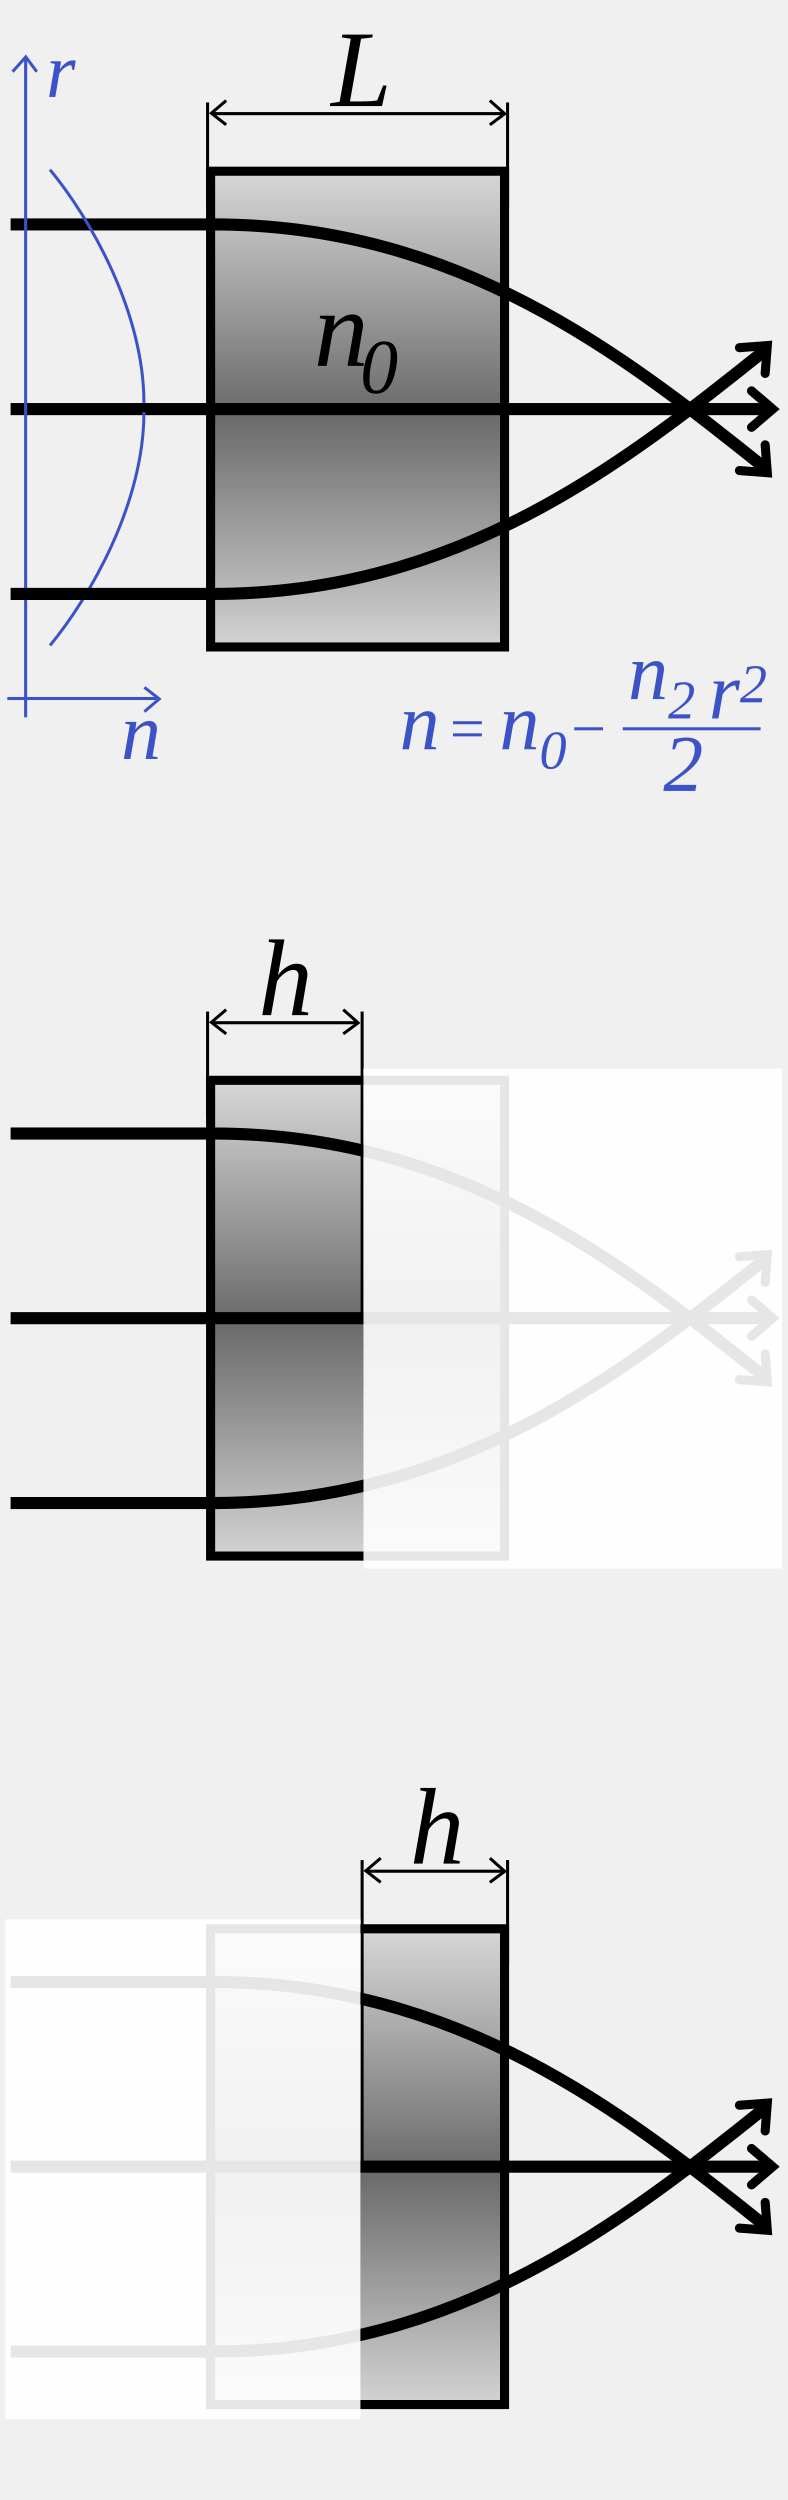
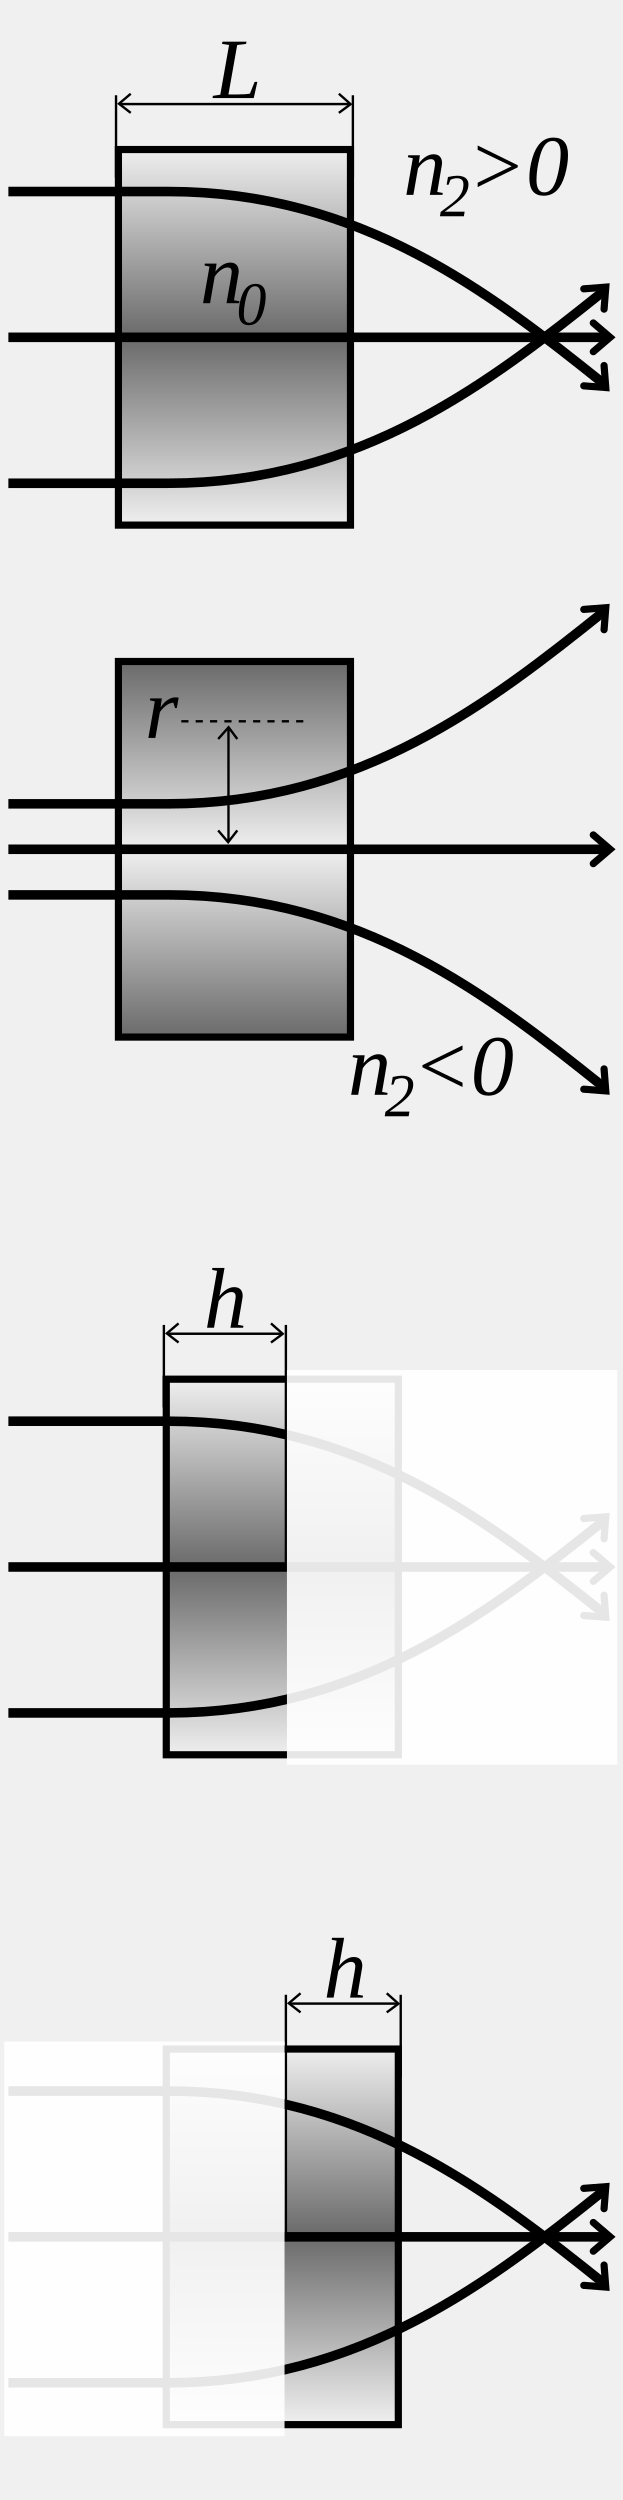
- <svg xmlns="http://www.w3.org/2000/svg" xmlns:xlink="http://www.w3.org/1999/xlink" version="1.0" width="260" height="825" id="svg5484">
+ <svg xmlns="http://www.w3.org/2000/svg" xmlns:xlink="http://www.w3.org/1999/xlink" version="1.0" width="260" height="1045" id="svg5484">
  <defs id="defs5486">
+     <linearGradient id="linearGradient1015">
+       <stop id="stop1009" offset="0" style="stop-color:#f0f0f0;stop-opacity:1" />
+       <stop style="stop-color:#6a6a6a;stop-opacity:1;" offset="0.5" id="stop1011" />
+       <stop id="stop1013" offset="1" style="stop-color:#f0f0f0;stop-opacity:1" />
+     </linearGradient>
+     <linearGradient id="linearGradient1007">
+       <stop id="stop1001" offset="0" style="stop-color:#f0f0f0;stop-opacity:1" />
+       <stop style="stop-color:#6a6a6a;stop-opacity:1;" offset="0.5" id="stop1003" />
+       <stop id="stop1005" offset="1" style="stop-color:#f0f0f0;stop-opacity:1" />
+     </linearGradient>
+     <linearGradient id="linearGradient999">
+       <stop id="stop993" offset="0" style="stop-color:#6a6a6a;stop-opacity:1" />
+       <stop style="stop-color:#f0f0f0;stop-opacity:1" offset="0.5" id="stop995" />
+       <stop id="stop997" offset="1" style="stop-color:#6a6a6a;stop-opacity:1" />
+     </linearGradient>
    <marker orient="auto" refY="0" refX="0" id="Arrow1Mend" style="overflow:visible">
      <path id="path6277" d="M 0,0 5,-5 -12.5,0 5,5 Z" style="fill-rule:evenodd;stroke:#000000;stroke-width:1pt;marker-start:none" transform="matrix(-0.4,0,0,-0.4,-4,0)" />
    </marker>
    <marker orient="auto" refY="0" refX="0" id="Arrow2Send" style="overflow:visible">
      <path id="path6301" style="font-size:12px;fill-rule:evenodd;stroke-width:0.625;stroke-linejoin:round" d="M 8.719,4.034 -2.207,0.016 8.719,-4.002 c -1.745,2.372 -1.735,5.617 -6e-7,8.035 z" transform="matrix(-0.3,0,0,-0.3,0.69,0)" />
    </marker>
    <linearGradient id="linearGradient5503">
-       <stop style="stop-color:#6a6a6a;stop-opacity:0;" offset="0" id="stop5505" />
+       <stop style="stop-color:#f0f0f0;stop-opacity:1" offset="0" id="stop5505" />
      <stop id="stop5511" offset="0.5" style="stop-color:#6a6a6a;stop-opacity:1;" />
-       <stop style="stop-color:#6a6a6a;stop-opacity:0;" offset="1" id="stop5507" />
+       <stop style="stop-color:#f0f0f0;stop-opacity:1" offset="1" id="stop5507" />
    </linearGradient>
    <marker refX="0" refY="0" orient="auto" id="Arrow1Send" style="overflow:visible">
      <path d="M 0,0 5,-5 -12.5,0 5,5 Z" transform="matrix(-0.2,0,0,-0.2,-1.2,0)" id="path3299" style="fill-rule:evenodd;stroke:#000000;stroke-width:1pt;marker-start:none" />
    </marker>
    <marker refX="0" refY="0" orient="auto" id="TriangleInM" style="overflow:visible">
      <path d="M 5.77,0 -2.88,5 V -5 Z" transform="scale(-0.4)" id="path3240" style="fill-rule:evenodd;stroke:#000000;stroke-width:1pt;marker-start:none" />
    </marker>
    <marker refX="0" refY="0" orient="auto" id="TriangleOutS" style="overflow:visible">
      <path d="M 5.77,0 -2.88,5 V -5 Z" transform="scale(0.2)" id="path3252" style="fill-rule:evenodd;stroke:#000000;stroke-width:1pt;marker-start:none" />
    </marker>
    <marker refX="0" refY="0" orient="auto" id="TriangleOutM" style="overflow:visible">
      <path d="M 5.77,0 -2.88,5 V -5 Z" transform="scale(0.4)" id="path3249" style="fill-rule:evenodd;stroke:#000000;stroke-width:1pt;marker-start:none" />
    </marker>
-     <linearGradient xlink:href="#linearGradient5503" id="linearGradient5509" x1="75.629" y1="31.471" x2="75.629" y2="227.714" gradientUnits="userSpaceOnUse" gradientTransform="matrix(0.8290598,0,0,1,53.33333,162)" />
-     <linearGradient xlink:href="#linearGradient5503" id="linearGradient3745" gradientUnits="userSpaceOnUse" gradientTransform="matrix(0.8290598,0,0,1,53.33333,442)" x1="75.629" y1="31.471" x2="75.629" y2="227.714" />
-     <linearGradient xlink:href="#linearGradient5503" id="linearGradient3793" gradientUnits="userSpaceOnUse" gradientTransform="matrix(0.8290598,0,0,1,53.33333,742)" x1="75.629" y1="31.471" x2="75.629" y2="227.714" />
+     <linearGradient xlink:href="#linearGradient999" id="linearGradient5509" x1="75.629" y1="49.471" x2="75.629" y2="206.714" gradientUnits="userSpaceOnUse" gradientTransform="matrix(0.8290598,0,0,1,33.33333,227)" />
+     <linearGradient xlink:href="#linearGradient1015" id="linearGradient3745" gradientUnits="userSpaceOnUse" gradientTransform="matrix(0.8290598,0,0,1,53.33333,442)" x1="75.629" y1="49.149" x2="75.629" y2="207.208" />
+     <linearGradient xlink:href="#linearGradient5503" id="linearGradient3793" gradientUnits="userSpaceOnUse" gradientTransform="matrix(0.8290598,0,0,1,53.33333,742)" x1="75.629" y1="48.442" x2="75.629" y2="206.501" />
+     <linearGradient xlink:href="#linearGradient1007" id="linearGradient1054" gradientUnits="userSpaceOnUse" gradientTransform="matrix(0.8290598,0,0,1,33.33333,13)" x1="75.629" y1="48.971" x2="75.629" y2="206.714" />
  </defs>
-   <g id="g4774" transform="translate(0,-155)">
-     <rect width="97" height="157" x="69.5" y="211.5" id="rect5508" style="fill:url(#linearGradient5509);fill-opacity:1;stroke:#000000;stroke-width:3;stroke-linecap:butt;stroke-linejoin:miter;stroke-miterlimit:4;stroke-dasharray:none;stroke-dashoffset:0;stroke-opacity:1" />
-     <path d="M 3.5,290 H 253.923" id="path5494" style="fill:none;stroke:#000000;stroke-width:4;stroke-linecap:butt;stroke-linejoin:miter;stroke-miterlimit:4;stroke-dasharray:none;stroke-opacity:1;marker-end:none" />
-     <path d="m 167.5,188.818 v 34.469" id="path5502" style="fill:none;stroke:#000000;stroke-width:1;stroke-linecap:butt;stroke-linejoin:miter;stroke-miterlimit:4;stroke-dasharray:none;stroke-opacity:1" />
-     <path d="M 70.414,192.5 H 165.882" id="path5504" style="fill:none;stroke:#000000;stroke-width:1.022px;stroke-linecap:butt;stroke-linejoin:miter;stroke-opacity:1;marker-start:none;marker-end:none" />
-     <path d="m 161.645,188.182 4.909,4.364 -4.909,3.636 m -87.002,-8 -4.909,4.182 4.909,3.818" id="path6215" style="fill:none;stroke:#000000;stroke-width:1px;stroke-linecap:butt;stroke-linejoin:miter;stroke-opacity:1" />
-     <text transform="scale(0.9874311,1.012729)" x="15.407" y="184.632" id="text6221" xml:space="preserve" style="font-style:italic;font-variant:normal;font-weight:normal;font-stretch:normal;font-size:7.021px;line-height:0%;font-family:'Times New Roman';-inkscape-font-specification:'Times New Roman Italic';text-align:start;writing-mode:lr-tb;text-anchor:start;fill:#3c53c8;fill-opacity:1;stroke:none">
-       <tspan x="15.407" y="184.632" id="tspan6223" style="font-size:25.277px;fill:#3c53c8;fill-opacity:1">r</tspan>
-     </text>
-     <text x="109.255" y="189.994" id="text6225" xml:space="preserve" style="font-style:italic;font-variant:normal;font-weight:normal;font-stretch:normal;font-size:10px;line-height:0%;font-family:'Times New Roman';-inkscape-font-specification:'Times New Roman Italic';text-align:start;writing-mode:lr-tb;text-anchor:start;fill:#000000;fill-opacity:1;stroke:none">
-       <tspan x="109.255" y="189.994" id="tspan6227" style="font-size:36px">L</tspan>
-     </text>
-     <path style="fill:none;stroke:#000000;stroke-width:4;stroke-linecap:butt;stroke-linejoin:miter;stroke-miterlimit:4;stroke-dasharray:none;stroke-opacity:1;marker-end:none" id="path5497" d="m 3.5,229.062 h 66.798 c 80.535,0 134.876,42.592 181.625,79.989" />
-     <path style="fill:none;stroke:#000000;stroke-width:1;stroke-linecap:butt;stroke-linejoin:miter;stroke-miterlimit:4;stroke-dasharray:none;stroke-opacity:1" id="path5501" d="m 68.5,188.818 v 34.469" />
-     <path style="fill:none;stroke:#000000;stroke-width:3;stroke-linecap:round;stroke-linejoin:miter;stroke-miterlimit:4;stroke-dasharray:none;stroke-opacity:1;marker-end:none" id="path7872" d="m 248,296 7,-6 -7,-6" />
-     <path d="m 252.503,278.219 0.707,-9.192 -9.192,0.707" id="path7874" style="fill:none;stroke:#000000;stroke-width:3;stroke-linecap:round;stroke-linejoin:miter;stroke-miterlimit:4;stroke-dasharray:none;stroke-opacity:1;marker-end:none" />
-     <path style="fill:none;stroke:#000000;stroke-width:3;stroke-linecap:round;stroke-linejoin:miter;stroke-miterlimit:4;stroke-dasharray:none;stroke-opacity:1;marker-end:none" id="path7876" d="m 252.503,301.798 0.707,9.192 -9.192,-0.707" />
-     <path id="path7878" d="m 47.5,288 c 0,-30.031 -17.713,-60.922 -31,-77" style="fill:none;stroke:#3c53c8;stroke-width:1px;stroke-linecap:butt;stroke-linejoin:miter;stroke-opacity:1" />
-     <path style="fill:none;stroke:#3c53c8;stroke-width:1px;stroke-linecap:butt;stroke-linejoin:miter;stroke-opacity:1" d="m 47.5,291 c 0,30.031 -17.713,60.922 -31,77" id="path7880" />
-     <path style="fill:none;stroke:#3c53c8;stroke-width:1.022px;stroke-linecap:butt;stroke-linejoin:miter;stroke-opacity:1;marker-start:none;marker-end:none" id="path7882" d="M 8.462,391.724 V 174.444" />
-     <path style="fill:none;stroke:#3c53c8;stroke-width:1px;stroke-linecap:butt;stroke-linejoin:miter;stroke-opacity:1" id="path7884" d="m 4.144,178.681 4.364,-4.909 3.636,4.909" />
-     <path d="M 51.686,385.51 H 2.406" id="path7886" style="fill:none;stroke:#3c53c8;stroke-width:1.022px;stroke-linecap:butt;stroke-linejoin:miter;stroke-opacity:1;marker-start:none;marker-end:none" />
-     <path d="m 47.645,389.828 4.909,-4.182 -4.909,-3.818" id="path7888" style="fill:none;stroke:#3c53c8;stroke-width:1px;stroke-linecap:butt;stroke-linejoin:miter;stroke-opacity:1" />
-     <text transform="scale(0.9947329,1.005295)" style="font-style:italic;font-variant:normal;font-weight:normal;font-stretch:normal;font-size:7.363px;line-height:0%;font-family:'Times New Roman';-inkscape-font-specification:'Times New Roman Italic';text-align:start;writing-mode:lr-tb;text-anchor:start;fill:#3c53c8;fill-opacity:1;stroke:none" xml:space="preserve" id="text7890" y="403.325" x="40.157">
-       <tspan style="font-size:26.507px;fill:#3c53c8;fill-opacity:1" id="tspan7892" y="403.325" x="40.157">n</tspan>
-     </text>
-     <g transform="translate(39.59798,160.7071)" id="g7902">
-       <text x="64" y="115.023" id="text7894" xml:space="preserve" style="font-style:italic;font-variant:normal;font-weight:normal;font-stretch:normal;font-size:10px;line-height:0%;font-family:'Times New Roman';-inkscape-font-specification:'Times New Roman Italic';text-align:start;writing-mode:lr-tb;text-anchor:start;fill:#000000;fill-opacity:1;stroke:none">
-         <tspan x="64" y="115.023" id="tspan7896" style="font-size:36px">n</tspan>
-       </text>
-       <text transform="scale(0.9874311,1.012729)" x="80.303" y="122.413" id="text7898" xml:space="preserve" style="font-style:italic;font-variant:normal;font-weight:normal;font-stretch:normal;font-size:7.021px;line-height:0%;font-family:'Times New Roman';-inkscape-font-specification:'Times New Roman Italic';text-align:start;writing-mode:lr-tb;text-anchor:start;fill:#000000;fill-opacity:1;stroke:none">
-         <tspan x="80.303" y="122.413" id="tspan7900" style="font-size:25.277px">0</tspan>
-       </text>
-     </g>
-     <path d="M 3.5,351 H 70.298 C 150.832,351 205.173,308.408 251.923,271.011" id="path7919" style="fill:none;stroke:#000000;stroke-width:4;stroke-linecap:butt;stroke-linejoin:miter;stroke-miterlimit:4;stroke-dasharray:none;stroke-opacity:1;marker-end:none" />
-     <g transform="translate(0,100)" id="g3298">
-       <text x="132.585" y="300.654" id="text3049" xml:space="preserve" style="font-style:italic;font-variant:normal;font-weight:normal;font-stretch:normal;font-size:7.363px;line-height:0%;font-family:'Times New Roman';-inkscape-font-specification:'Times New Roman Italic';text-align:start;writing-mode:lr-tb;text-anchor:start;fill:#3c53c8;fill-opacity:1;stroke:none" transform="scale(0.9947329,1.005295)">
-         <tspan dx="0 0 0 0 0 0" dy="0 0 0 0 0 10.253" x="132.585" y="300.654" id="tspan3051" style="font-size:26.507px;fill:#3c53c8;fill-opacity:1">n   n<tspan dy="6.364" id="tspan3053" style="font-style:italic;font-variant:normal;font-weight:normal;font-stretch:normal;font-size:18px;line-height:125%;font-family:'Times New Roman';-inkscape-font-specification:'Times New Roman, Italic';text-align:start;writing-mode:lr-tb;text-anchor:start">0</tspan>
-         </tspan>
-       </text>
-       <text transform="scale(0.9947329,1.005295)" style="font-style:italic;font-variant:normal;font-weight:normal;font-stretch:normal;font-size:7.363px;line-height:0%;font-family:'Times New Roman';-inkscape-font-specification:'Times New Roman Italic';text-align:start;writing-mode:lr-tb;text-anchor:start;fill:#3c53c8;fill-opacity:1;stroke:none" xml:space="preserve" id="text3055" y="285.608" x="208.376">
-         <tspan style="font-size:26.507px;fill:#3c53c8;fill-opacity:1" id="tspan3057" y="285.608" x="208.376" dy="-1.414 10.607 0 -6.718 -5.657" dx="0 0.354">n<tspan style="font-style:italic;font-variant:normal;font-weight:normal;font-stretch:normal;font-size:18px;line-height:125%;font-family:'Times New Roman';-inkscape-font-specification:'Times New Roman, Italic';text-align:start;writing-mode:lr-tb;text-anchor:start" id="tspan3059" dy="6.364">2 </tspan>r<tspan style="font-style:italic;font-variant:normal;font-weight:normal;font-stretch:normal;font-size:18px;line-height:125%;font-family:'Times New Roman';-inkscape-font-specification:'Times New Roman, Italic';text-align:start;writing-mode:lr-tb;text-anchor:start" id="tspan3061" dy="-5.303">2</tspan>
-         </tspan>
-       </text>
-       <path id="path3063" d="M 205.5,295.5 H 251" style="fill:none;stroke:#3c53c8;stroke-width:1px;stroke-linecap:butt;stroke-linejoin:miter;stroke-opacity:1" />
-       <text transform="scale(0.9947329,1.005295)" style="font-style:italic;font-variant:normal;font-weight:normal;font-stretch:normal;font-size:7.363px;line-height:0%;font-family:'Times New Roman';-inkscape-font-specification:'Times New Roman Italic';text-align:start;writing-mode:lr-tb;text-anchor:start;fill:#3c53c8;fill-opacity:1;stroke:none" xml:space="preserve" id="text3065" y="314.346" x="220.046">
-         <tspan style="font-size:26.507px;fill:#3c53c8;fill-opacity:1" id="tspan3067" y="314.346" x="220.046">2</tspan>
-       </text>
-       <path style="fill:none;stroke:#3c53c8;stroke-width:1px;stroke-linecap:butt;stroke-linejoin:miter;stroke-opacity:1" d="M 189.5,295.5 H 199" id="path3069" />
-       <path id="path3071" d="M 149.5,297.5 H 159" style="fill:none;stroke:#3c53c8;stroke-width:1px;stroke-linecap:butt;stroke-linejoin:miter;stroke-opacity:1" />
-       <path style="fill:none;stroke:#3c53c8;stroke-width:1px;stroke-linecap:butt;stroke-linejoin:miter;stroke-opacity:1" d="M 149.5,293.5 H 159" id="path3073" />
-     </g>
-   </g>
-   <g id="g4730" transform="translate(0,-135)">
+   <rect style="fill:url(#linearGradient5509);fill-opacity:1;stroke:#000000;stroke-width:3;stroke-linecap:butt;stroke-linejoin:miter;stroke-miterlimit:4;stroke-dasharray:none;stroke-dashoffset:0;stroke-opacity:1" id="rect5508" y="276.5" x="49.5" height="157" width="97" />
+   <path style="fill:none;stroke:#000000;stroke-width:4;stroke-linecap:butt;stroke-linejoin:miter;stroke-miterlimit:4;stroke-dasharray:none;stroke-opacity:1;marker-end:none" id="path5494" d="M 3.5,355 H 253.923" />
+   <path d="m 3.5,374.062 h 66.798 c 80.535,0 134.876,42.592 181.625,79.989" id="path5497" style="fill:none;stroke:#000000;stroke-width:4;stroke-linecap:butt;stroke-linejoin:miter;stroke-miterlimit:4;stroke-dasharray:none;stroke-opacity:1;marker-end:none" />
+   <path d="m 248,361 7,-6 -7,-6" id="path7872" style="fill:none;stroke:#000000;stroke-width:3;stroke-linecap:round;stroke-linejoin:miter;stroke-miterlimit:4;stroke-dasharray:none;stroke-opacity:1;marker-end:none" />
+   <path style="fill:none;stroke:#000000;stroke-width:3;stroke-linecap:round;stroke-linejoin:miter;stroke-miterlimit:4;stroke-dasharray:none;stroke-opacity:1;marker-end:none" id="path7874" d="m 252.503,263.219 0.707,-9.192 -9.192,0.707" />
+   <path d="m 252.503,446.798 0.707,9.192 -9.192,-0.707" id="path7876" style="fill:none;stroke:#000000;stroke-width:3;stroke-linecap:round;stroke-linejoin:miter;stroke-miterlimit:4;stroke-dasharray:none;stroke-opacity:1;marker-end:none" />
+   <path style="fill:none;stroke:#000000;stroke-width:4;stroke-linecap:butt;stroke-linejoin:miter;stroke-miterlimit:4;stroke-dasharray:none;stroke-opacity:1;marker-end:none" id="path7919" d="M 3.5,336 H 70.298 C 150.832,336 205.173,293.408 251.923,256.011" />
+   <g id="g4730" transform="translate(0,85)">
    <rect style="fill:url(#linearGradient3745);fill-opacity:1;stroke:#000000;stroke-width:3;stroke-linecap:butt;stroke-linejoin:miter;stroke-miterlimit:4;stroke-dasharray:none;stroke-dashoffset:0;stroke-opacity:1" id="rect3699" y="491.5" x="69.5" height="157" width="97" />
    <path style="fill:none;stroke:#000000;stroke-width:4;stroke-linecap:butt;stroke-linejoin:miter;stroke-miterlimit:4;stroke-dasharray:none;stroke-opacity:1;marker-end:none" id="path3701" d="M 3.5,570 H 253.923" />
    <path style="fill:none;stroke:#000000;stroke-width:1;stroke-linecap:butt;stroke-linejoin:miter;stroke-miterlimit:4;stroke-dasharray:none;stroke-opacity:1" id="path3703" d="M 119.5,468.818 V 569.287" />
    <path style="fill:none;stroke:#000000;stroke-width:1.022px;stroke-linecap:butt;stroke-linejoin:miter;stroke-opacity:1;marker-start:none;marker-end:none" id="path3705" d="M 70.414,472.5 H 117.882" />
    <path style="fill:none;stroke:#000000;stroke-width:1px;stroke-linecap:butt;stroke-linejoin:miter;stroke-opacity:1" id="path3707" d="m 113.267,468.182 4.909,4.364 -4.909,3.636 m -38.624,-8 -4.909,4.182 4.909,3.818" />
    <text style="font-style:italic;font-variant:normal;font-weight:normal;font-stretch:normal;font-size:10px;line-height:0%;font-family:'Times New Roman';-inkscape-font-specification:'Times New Roman Italic';text-align:start;writing-mode:lr-tb;text-anchor:start;fill:#000000;fill-opacity:1;stroke:none" xml:space="preserve" id="text3713" y="469.994" x="85.255">
      <tspan style="font-size:36px" id="tspan3715" y="469.994" x="85.255">h</tspan>
    </text>
    <path d="m 3.5,509.062 h 66.798 c 80.535,0 134.876,42.592 181.625,79.989" id="path3717" style="fill:none;stroke:#000000;stroke-width:4;stroke-linecap:butt;stroke-linejoin:miter;stroke-miterlimit:4;stroke-dasharray:none;stroke-opacity:1;marker-end:none" />
    <path d="m 68.5,468.818 v 34.469" id="path3719" style="fill:none;stroke:#000000;stroke-width:1;stroke-linecap:butt;stroke-linejoin:miter;stroke-miterlimit:4;stroke-dasharray:none;stroke-opacity:1" />
    <path d="m 248,576 7,-6 -7,-6" id="path3721" style="fill:none;stroke:#000000;stroke-width:3;stroke-linecap:round;stroke-linejoin:miter;stroke-miterlimit:4;stroke-dasharray:none;stroke-opacity:1;marker-end:none" />
    <path style="fill:none;stroke:#000000;stroke-width:3;stroke-linecap:round;stroke-linejoin:miter;stroke-miterlimit:4;stroke-dasharray:none;stroke-opacity:1;marker-end:none" id="path3723" d="m 252.503,558.219 0.707,-9.192 -9.192,0.707" />
    <path d="m 252.503,581.798 0.707,9.192 -9.192,-0.707" id="path3725" style="fill:none;stroke:#000000;stroke-width:3;stroke-linecap:round;stroke-linejoin:miter;stroke-miterlimit:4;stroke-dasharray:none;stroke-opacity:1;marker-end:none" />
    <path style="fill:none;stroke:#000000;stroke-width:4;stroke-linecap:butt;stroke-linejoin:miter;stroke-miterlimit:4;stroke-dasharray:none;stroke-opacity:1;marker-end:none" id="path3743" d="M 3.5,631 H 70.298 C 150.832,631 205.173,588.408 251.923,551.011" />
    <rect y="487.673" x="119.947" height="164.962" width="138.11" id="rect5207" style="fill:#ffffff;fill-opacity:0.902;stroke:none" />
  </g>
-   <g id="g4714" transform="translate(0,-155)">
+   <g id="g4714" transform="translate(0,65)">
    <rect width="97" height="157" x="69.5" y="791.5" id="rect3747" style="fill:url(#linearGradient3793);fill-opacity:1;stroke:#000000;stroke-width:3;stroke-linecap:butt;stroke-linejoin:miter;stroke-miterlimit:4;stroke-dasharray:none;stroke-dashoffset:0;stroke-opacity:1" />
    <path d="M 3.5,870 H 253.923" id="path3749" style="fill:none;stroke:#000000;stroke-width:4;stroke-linecap:butt;stroke-linejoin:miter;stroke-miterlimit:4;stroke-dasharray:none;stroke-opacity:1;marker-end:none" />
    <path d="m 167.5,768.818 v 34.469" id="path3751" style="fill:none;stroke:#000000;stroke-width:1;stroke-linecap:butt;stroke-linejoin:miter;stroke-miterlimit:4;stroke-dasharray:none;stroke-opacity:1" />
    <path d="m 121.132,772.5 h 44.75" id="path3753" style="fill:none;stroke:#000000;stroke-width:1.022px;stroke-linecap:butt;stroke-linejoin:miter;stroke-opacity:1;marker-start:none;marker-end:none" />
    <path d="m 161.645,768.182 4.909,4.364 -4.909,3.636 m -36.017,-8 -4.909,4.182 4.909,3.818" id="path3755" style="fill:none;stroke:#000000;stroke-width:1px;stroke-linecap:butt;stroke-linejoin:miter;stroke-opacity:1" />
    <text x="135.255" y="769.994" id="text3761" xml:space="preserve" style="font-style:italic;font-variant:normal;font-weight:normal;font-stretch:normal;font-size:10px;line-height:0%;font-family:'Times New Roman';-inkscape-font-specification:'Times New Roman Italic';text-align:start;writing-mode:lr-tb;text-anchor:start;fill:#000000;fill-opacity:1;stroke:none">
      <tspan x="135.255" y="769.994" id="tspan3763" style="font-size:36px">h</tspan>
    </text>
    <path style="fill:none;stroke:#000000;stroke-width:4;stroke-linecap:butt;stroke-linejoin:miter;stroke-miterlimit:4;stroke-dasharray:none;stroke-opacity:1;marker-end:none" id="path3765" d="m 3.5,809.062 h 66.798 c 80.535,0 134.876,42.592 181.625,79.989" />
    <path style="fill:none;stroke:#000000;stroke-width:3;stroke-linecap:round;stroke-linejoin:miter;stroke-miterlimit:4;stroke-dasharray:none;stroke-opacity:1;marker-end:none" id="path3769" d="m 248,876 7,-6 -7,-6" />
    <path d="m 252.503,858.219 0.707,-9.192 -9.192,0.707" id="path3771" style="fill:none;stroke:#000000;stroke-width:3;stroke-linecap:round;stroke-linejoin:miter;stroke-miterlimit:4;stroke-dasharray:none;stroke-opacity:1;marker-end:none" />
    <path style="fill:none;stroke:#000000;stroke-width:3;stroke-linecap:round;stroke-linejoin:miter;stroke-miterlimit:4;stroke-dasharray:none;stroke-opacity:1;marker-end:none" id="path3773" d="m 252.503,881.798 0.707,9.192 -9.192,-0.707" />
    <path d="M 3.5,931 H 70.298 C 150.832,931 205.173,888.408 251.923,851.011" id="path3791" style="fill:none;stroke:#000000;stroke-width:4;stroke-linecap:butt;stroke-linejoin:miter;stroke-miterlimit:4;stroke-dasharray:none;stroke-opacity:1;marker-end:none" />
    <path d="M 119.5,768.818 V 869.287" id="path3795" style="fill:none;stroke:#000000;stroke-width:1;stroke-linecap:butt;stroke-linejoin:miter;stroke-miterlimit:4;stroke-dasharray:none;stroke-opacity:1" />
    <rect style="fill:#ffffff;fill-opacity:0.902;stroke:none" id="rect4113" width="117.164" height="164.962" x="1.771" y="788.359" />
  </g>
+   <rect width="97" height="157" x="49.5" y="62.5" id="rect1018" style="fill:url(#linearGradient1054);fill-opacity:1;stroke:#000000;stroke-width:3;stroke-linecap:butt;stroke-linejoin:miter;stroke-miterlimit:4;stroke-dasharray:none;stroke-dashoffset:0;stroke-opacity:1" />
+   <path d="M 3.5,141 H 253.923" id="path1020" style="fill:none;stroke:#000000;stroke-width:4;stroke-linecap:butt;stroke-linejoin:miter;stroke-miterlimit:4;stroke-dasharray:none;stroke-opacity:1;marker-end:none" />
+   <path d="M 147.5,39.818 V 74.287" id="path1022" style="fill:none;stroke:#000000;stroke-width:1;stroke-linecap:butt;stroke-linejoin:miter;stroke-miterlimit:4;stroke-dasharray:none;stroke-opacity:1" />
+   <path d="M 50.414,43.5 H 145.882" id="path1024" style="fill:none;stroke:#000000;stroke-width:1.022px;stroke-linecap:butt;stroke-linejoin:miter;stroke-opacity:1;marker-start:none;marker-end:none" />
+   <path d="m 141.645,39.182 4.909,4.364 -4.909,3.636 m -87.002,-8 -4.909,4.182 4.909,3.818" id="path1026" style="fill:none;stroke:#000000;stroke-width:1px;stroke-linecap:butt;stroke-linejoin:miter;stroke-opacity:1" />
+   <text x="89.255" y="40.994" id="text1030" xml:space="preserve" style="font-style:italic;font-variant:normal;font-weight:normal;font-stretch:normal;font-size:10px;line-height:0%;font-family:'Times New Roman';-inkscape-font-specification:'Times New Roman Italic';text-align:start;writing-mode:lr-tb;text-anchor:start;fill:#000000;fill-opacity:1;stroke:none">
+     <tspan x="89.255" y="40.994" id="tspan1028" style="font-size:36px">L</tspan>
+   </text>
+   <path style="fill:none;stroke:#000000;stroke-width:4;stroke-linecap:butt;stroke-linejoin:miter;stroke-miterlimit:4;stroke-dasharray:none;stroke-opacity:1;marker-end:none" id="path1032" d="m 3.5,80.062 h 66.798 c 80.535,0 134.876,42.592 181.625,79.989" />
+   <path style="fill:none;stroke:#000000;stroke-width:1;stroke-linecap:butt;stroke-linejoin:miter;stroke-miterlimit:4;stroke-dasharray:none;stroke-opacity:1" id="path1034" d="M 48.5,39.818 V 74.287" />
+   <path style="fill:none;stroke:#000000;stroke-width:3;stroke-linecap:round;stroke-linejoin:miter;stroke-miterlimit:4;stroke-dasharray:none;stroke-opacity:1;marker-end:none" id="path1036" d="m 248,147 7,-6 -7,-6" />
+   <path d="m 252.503,129.219 0.707,-9.192 -9.192,0.707" id="path1038" style="fill:none;stroke:#000000;stroke-width:3;stroke-linecap:round;stroke-linejoin:miter;stroke-miterlimit:4;stroke-dasharray:none;stroke-opacity:1;marker-end:none" />
+   <path style="fill:none;stroke:#000000;stroke-width:3;stroke-linecap:round;stroke-linejoin:miter;stroke-miterlimit:4;stroke-dasharray:none;stroke-opacity:1;marker-end:none" id="path1040" d="m 252.503,152.798 0.707,9.192 -9.192,-0.707" />
+   <g transform="translate(19.59798,11.70711)" id="g1050">
+     <text x="64" y="115.023" id="text1044" xml:space="preserve" style="font-style:italic;font-variant:normal;font-weight:normal;font-stretch:normal;font-size:10px;line-height:0%;font-family:'Times New Roman';-inkscape-font-specification:'Times New Roman Italic';text-align:start;writing-mode:lr-tb;text-anchor:start;fill:#000000;fill-opacity:1;stroke:none">
+       <tspan x="64" y="115.023" id="tspan1042" style="font-size:36px">n</tspan>
+     </text>
+     <text transform="scale(0.9874311,1.012729)" x="80.303" y="122.413" id="text1048" xml:space="preserve" style="font-style:italic;font-variant:normal;font-weight:normal;font-stretch:normal;font-size:7.021px;line-height:0%;font-family:'Times New Roman';-inkscape-font-specification:'Times New Roman Italic';text-align:start;writing-mode:lr-tb;text-anchor:start;fill:#000000;fill-opacity:1;stroke:none">
+       <tspan x="80.303" y="122.413" id="tspan1046" style="font-size:25.277px">0</tspan>
+     </text>
+   </g>
+   <path d="M 3.5,202 H 70.298 C 150.832,202 205.173,159.408 251.923,122.011" id="path1052" style="fill:none;stroke:#000000;stroke-width:4;stroke-linecap:butt;stroke-linejoin:miter;stroke-miterlimit:4;stroke-dasharray:none;stroke-opacity:1;marker-end:none" />
+   <g id="g1034" transform="translate(104.5883,-33.56964)">
+     <text style="font-style:italic;font-variant:normal;font-weight:normal;font-stretch:normal;font-size:10px;line-height:0%;font-family:'Times New Roman';-inkscape-font-specification:'Times New Roman Italic';text-align:start;writing-mode:lr-tb;text-anchor:start;fill:#000000;fill-opacity:1;stroke:none" xml:space="preserve" id="text1028" y="115.023" x="64">
+       <tspan style="font-size:36px" id="tspan1026" y="115.023" x="64">n &gt;0</tspan>
+     </text>
+     <text style="font-style:italic;font-variant:normal;font-weight:normal;font-stretch:normal;font-size:7.021px;line-height:0%;font-family:'Times New Roman';-inkscape-font-specification:'Times New Roman Italic';text-align:start;writing-mode:lr-tb;text-anchor:start;fill:#000000;fill-opacity:1;stroke:none" xml:space="preserve" id="text1032" y="122.413" x="80.303" transform="scale(0.9874311,1.012729)">
+       <tspan style="font-size:25.277px" id="tspan1030" y="122.413" x="80.303">2</tspan>
+     </text>
+   </g>
+   <g transform="translate(81.50436,342.6135)" id="g1044">
+     <text x="64" y="115.023" id="text1038" xml:space="preserve" style="font-style:italic;font-variant:normal;font-weight:normal;font-stretch:normal;font-size:10px;line-height:0%;font-family:'Times New Roman';-inkscape-font-specification:'Times New Roman Italic';text-align:start;writing-mode:lr-tb;text-anchor:start;fill:#000000;fill-opacity:1;stroke:none">
+       <tspan x="64" y="115.023" id="tspan1036" style="font-size:36px">n &lt;0</tspan>
+     </text>
+     <text transform="scale(0.9874311,1.012729)" x="80.303" y="122.413" id="text1042" xml:space="preserve" style="font-style:italic;font-variant:normal;font-weight:normal;font-stretch:normal;font-size:7.021px;line-height:0%;font-family:'Times New Roman';-inkscape-font-specification:'Times New Roman Italic';text-align:start;writing-mode:lr-tb;text-anchor:start;fill:#000000;fill-opacity:1;stroke:none">
+       <tspan x="80.303" y="122.413" id="tspan1040" style="font-size:25.277px">2</tspan>
+     </text>
+   </g>
+   <path d="m 75.784,301.5 h 52.469" style="fill:none;stroke:#000000;stroke-width:1;stroke-linecap:butt;stroke-linejoin:miter;stroke-miterlimit:4;stroke-dasharray:3, 3;stroke-dashoffset:0;stroke-opacity:1" id="path1049" />
+   <path d="m 91.186,308.907 4.364,-4.909 3.636,4.909 m -8,38.211 4.182,4.909 3.818,-4.909 m -3.682,4.228 V 304.67" style="fill:none;stroke:#000000;stroke-width:1px;stroke-linecap:butt;stroke-linejoin:miter;stroke-opacity:1" id="path1047" />
+   <g id="g1059" transform="translate(-3.43594,193.4419)">
+     <text style="font-style:italic;font-variant:normal;font-weight:normal;font-stretch:normal;font-size:10px;line-height:0%;font-family:'Times New Roman';-inkscape-font-specification:'Times New Roman Italic';text-align:start;writing-mode:lr-tb;text-anchor:start;fill:#000000;fill-opacity:1;stroke:none" xml:space="preserve" id="text1053" y="115.023" x="64">
+       <tspan style="font-size:36px" id="tspan1051" y="115.023" x="64">r</tspan>
+     </text>
+   </g>
</svg>
